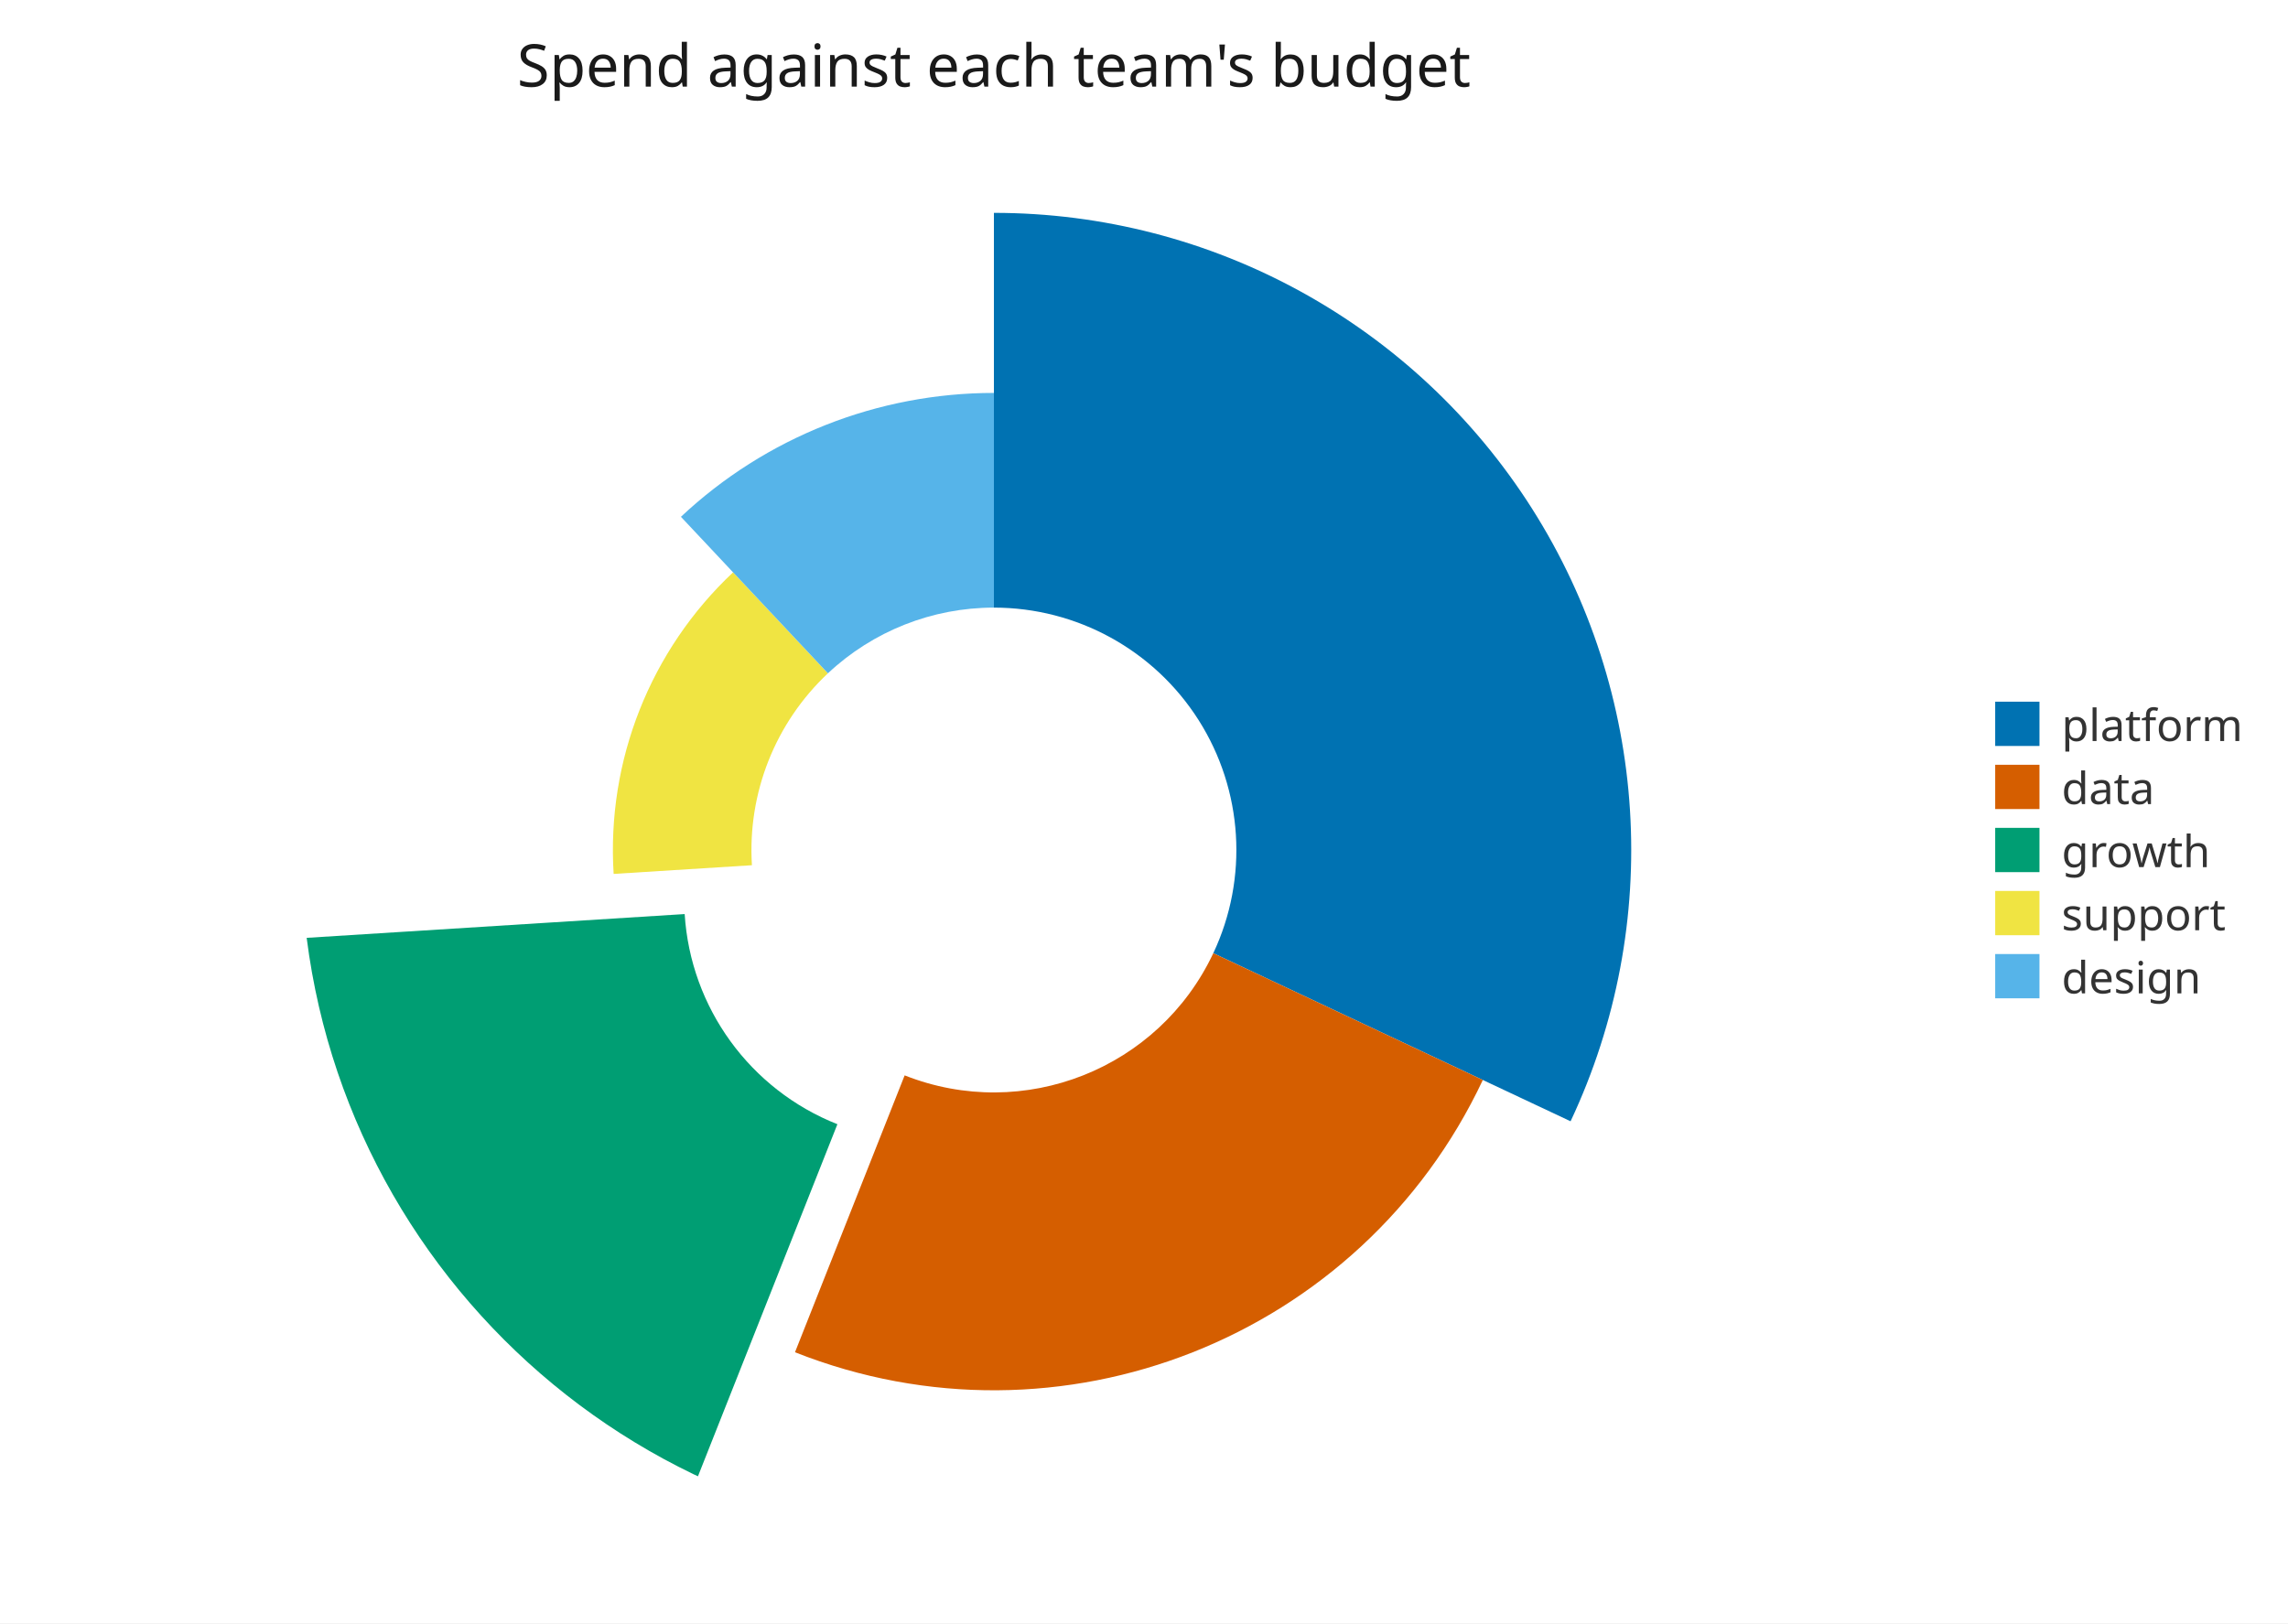
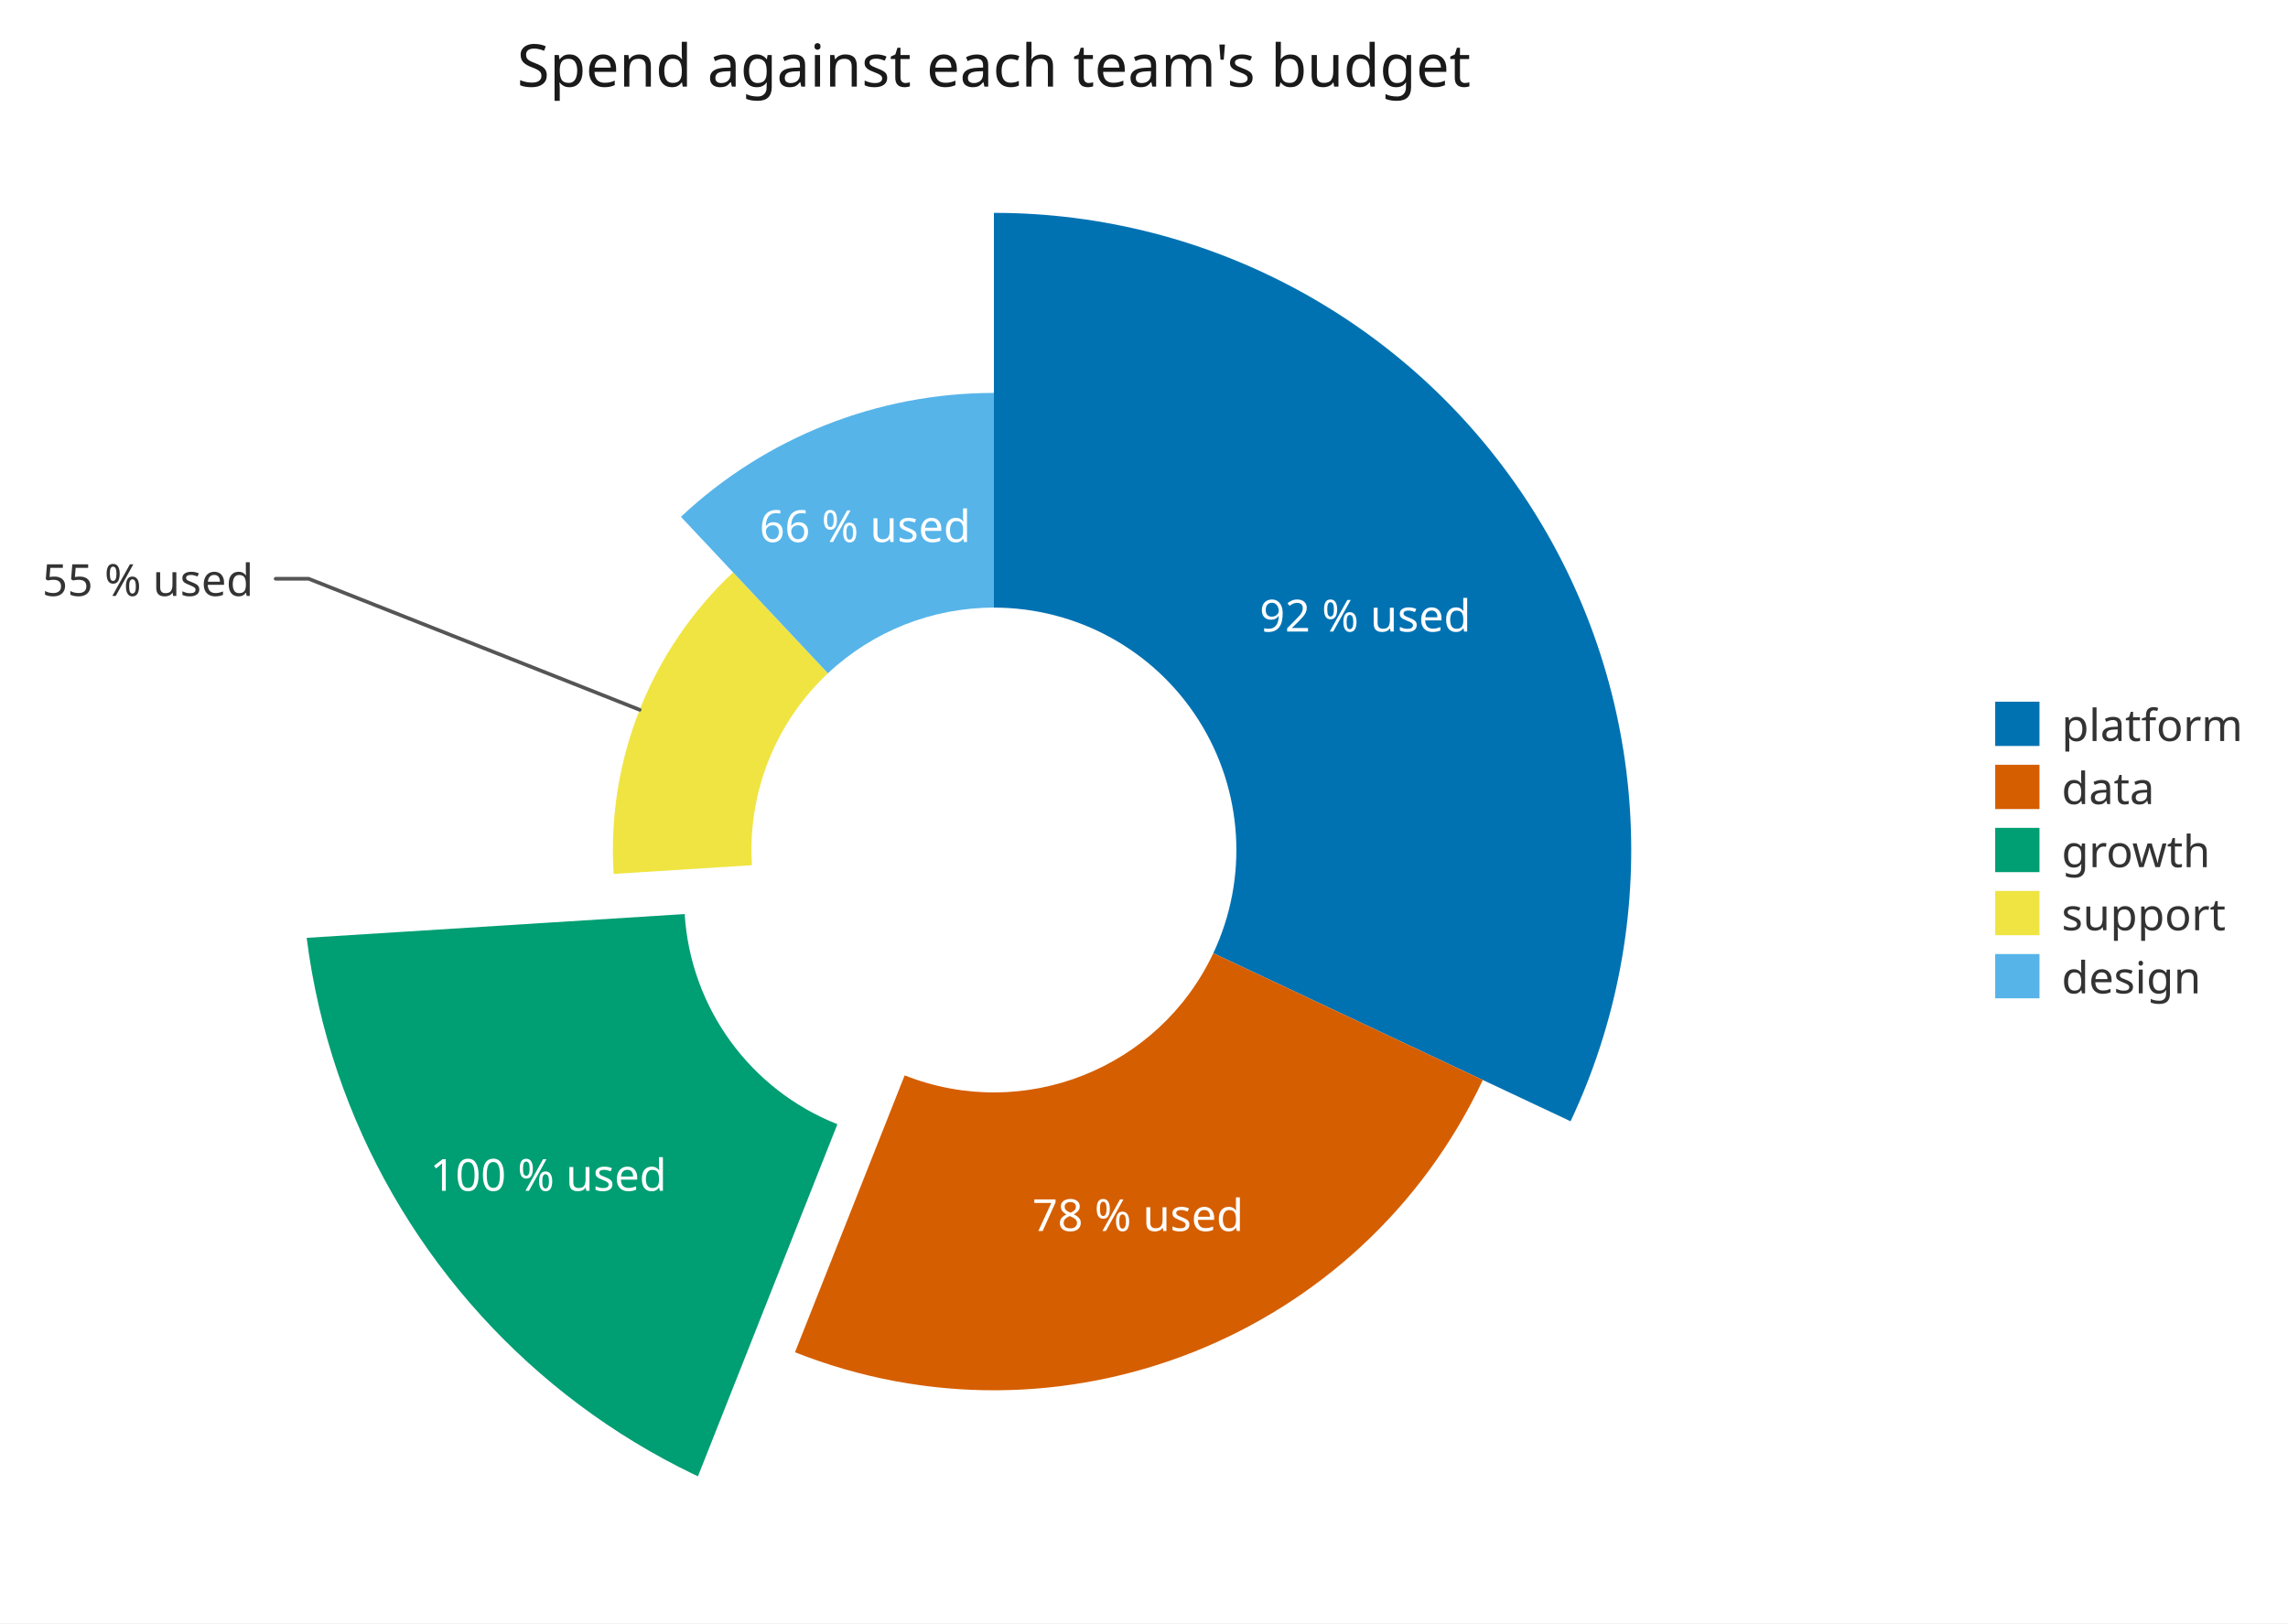
<svg xmlns="http://www.w3.org/2000/svg" width="620" height="440" viewBox="0 0 620 440" role="img" aria-labelledby="figure-title">
  <defs>
    <clipPath id="c1">
      <path d="M269.328,42.68 C373.003,42.68 457.048,126.725 457.048,230.4 C457.048,334.075 373.003,418.12 269.328,418.12 C165.653,418.12 81.608,334.075 81.608,230.4 C81.608,126.725 165.653,42.68 269.328,42.68 Z" />
+     </clipPath>
+     <clipPath id="c2">
+       <path d="M12,32.8 L526.656,32.8 L526.656,428 L12,428 Z" />
    </clipPath>
  </defs>
  <path d="M0,0 L620,0 L620,440 L0,440 Z" fill="#ffffff" />
  <text x="269.328" y="23.488" font-family="sans-serif" font-size="16" text-anchor="middle" fill="#1a1a1a">Spend against each team's budget</text>
  <g clip-path="url(#c1)">
    <path d="M269.328,57.698 C328.451,57.698 383.466,87.942 415.145,137.861 C446.825,187.781 450.767,250.437 425.594,303.933 L328.777,258.375 C338.354,238.023 336.854,214.186 324.802,195.195 C312.75,176.204 291.821,164.698 269.328,164.698 Z" fill="#0072b2" />
    <path d="M401.814,292.743 C368.903,362.683 287.295,394.994 215.427,366.539 L245.141,291.488 C277.39,304.256 314.009,289.758 328.777,258.375 Z" fill="#d55e00" />
    <path d="M181.999,418.178 C114.389,391.409 68.32,328.001 63.754,255.428 L185.531,247.766 C187.129,273.167 203.254,295.36 226.917,304.729 Z" fill="#009e73" />
    <path d="M166.286,236.883 C164.354,206.173 176.22,176.201 198.651,155.137 L224.352,182.505 C210.078,195.91 202.526,214.983 203.756,234.525 Z" fill="#f0e442" />
    <path d="M184.516,140.084 C207.487,118.513 237.816,106.505 269.328,106.505 L269.328,164.698 C252.617,164.698 236.534,171.066 224.352,182.505 Z" fill="#56b4e9" />
+   </g>
+   <g clip-path="url(#c2)">
+     <text x="369.974" y="166.528" font-family="sans-serif" font-size="12" text-anchor="middle" dominant-baseline="central" fill="#ffffff">92 % used</text>
+     <text x="308.372" y="329.014" font-family="sans-serif" font-size="12" text-anchor="middle" dominant-baseline="central" fill="#ffffff">78 % used</text>
+     <text x="148.592" y="318.12" font-family="sans-serif" font-size="12" text-anchor="middle" dominant-baseline="central" fill="#ffffff">100 % used</text>
+     <text x="234.43" y="142.258" font-family="sans-serif" font-size="12" text-anchor="middle" dominant-baseline="central" fill="#ffffff">66 % used</text>
+     <polyline fill="none" points="173.332,192.393 83.623,156.874 74.7,156.874" stroke="#555555" stroke-linecap="round" stroke-linejoin="round" />
+     <text x="68.7" y="156.874" font-family="sans-serif" font-size="12" text-anchor="end" dominant-baseline="central" fill="#333333">55 % used</text>
  </g>
  <path d="M540.656,190.2 L552.656,190.2 L552.656,202.2 L540.656,202.2 Z" fill="#0072b2" />
  <text x="558.656" y="196.2" font-family="sans-serif" font-size="12" dominant-baseline="central" fill="#333333">platform</text>
  <path d="M540.656,207.3 L552.656,207.3 L552.656,219.3 L540.656,219.3 Z" fill="#d55e00" />
  <text x="558.656" y="213.3" font-family="sans-serif" font-size="12" dominant-baseline="central" fill="#333333">data</text>
  <path d="M540.656,224.4 L552.656,224.4 L552.656,236.4 L540.656,236.4 Z" fill="#009e73" />
  <text x="558.656" y="230.4" font-family="sans-serif" font-size="12" dominant-baseline="central" fill="#333333">growth</text>
  <path d="M540.656,241.5 L552.656,241.5 L552.656,253.5 L540.656,253.5 Z" fill="#f0e442" />
  <text x="558.656" y="247.5" font-family="sans-serif" font-size="12" dominant-baseline="central" fill="#333333">support</text>
  <path d="M540.656,258.6 L552.656,258.6 L552.656,270.6 L540.656,270.6 Z" fill="#56b4e9" />
  <text x="558.656" y="264.6" font-family="sans-serif" font-size="12" dominant-baseline="central" fill="#333333">design</text>
</svg>
